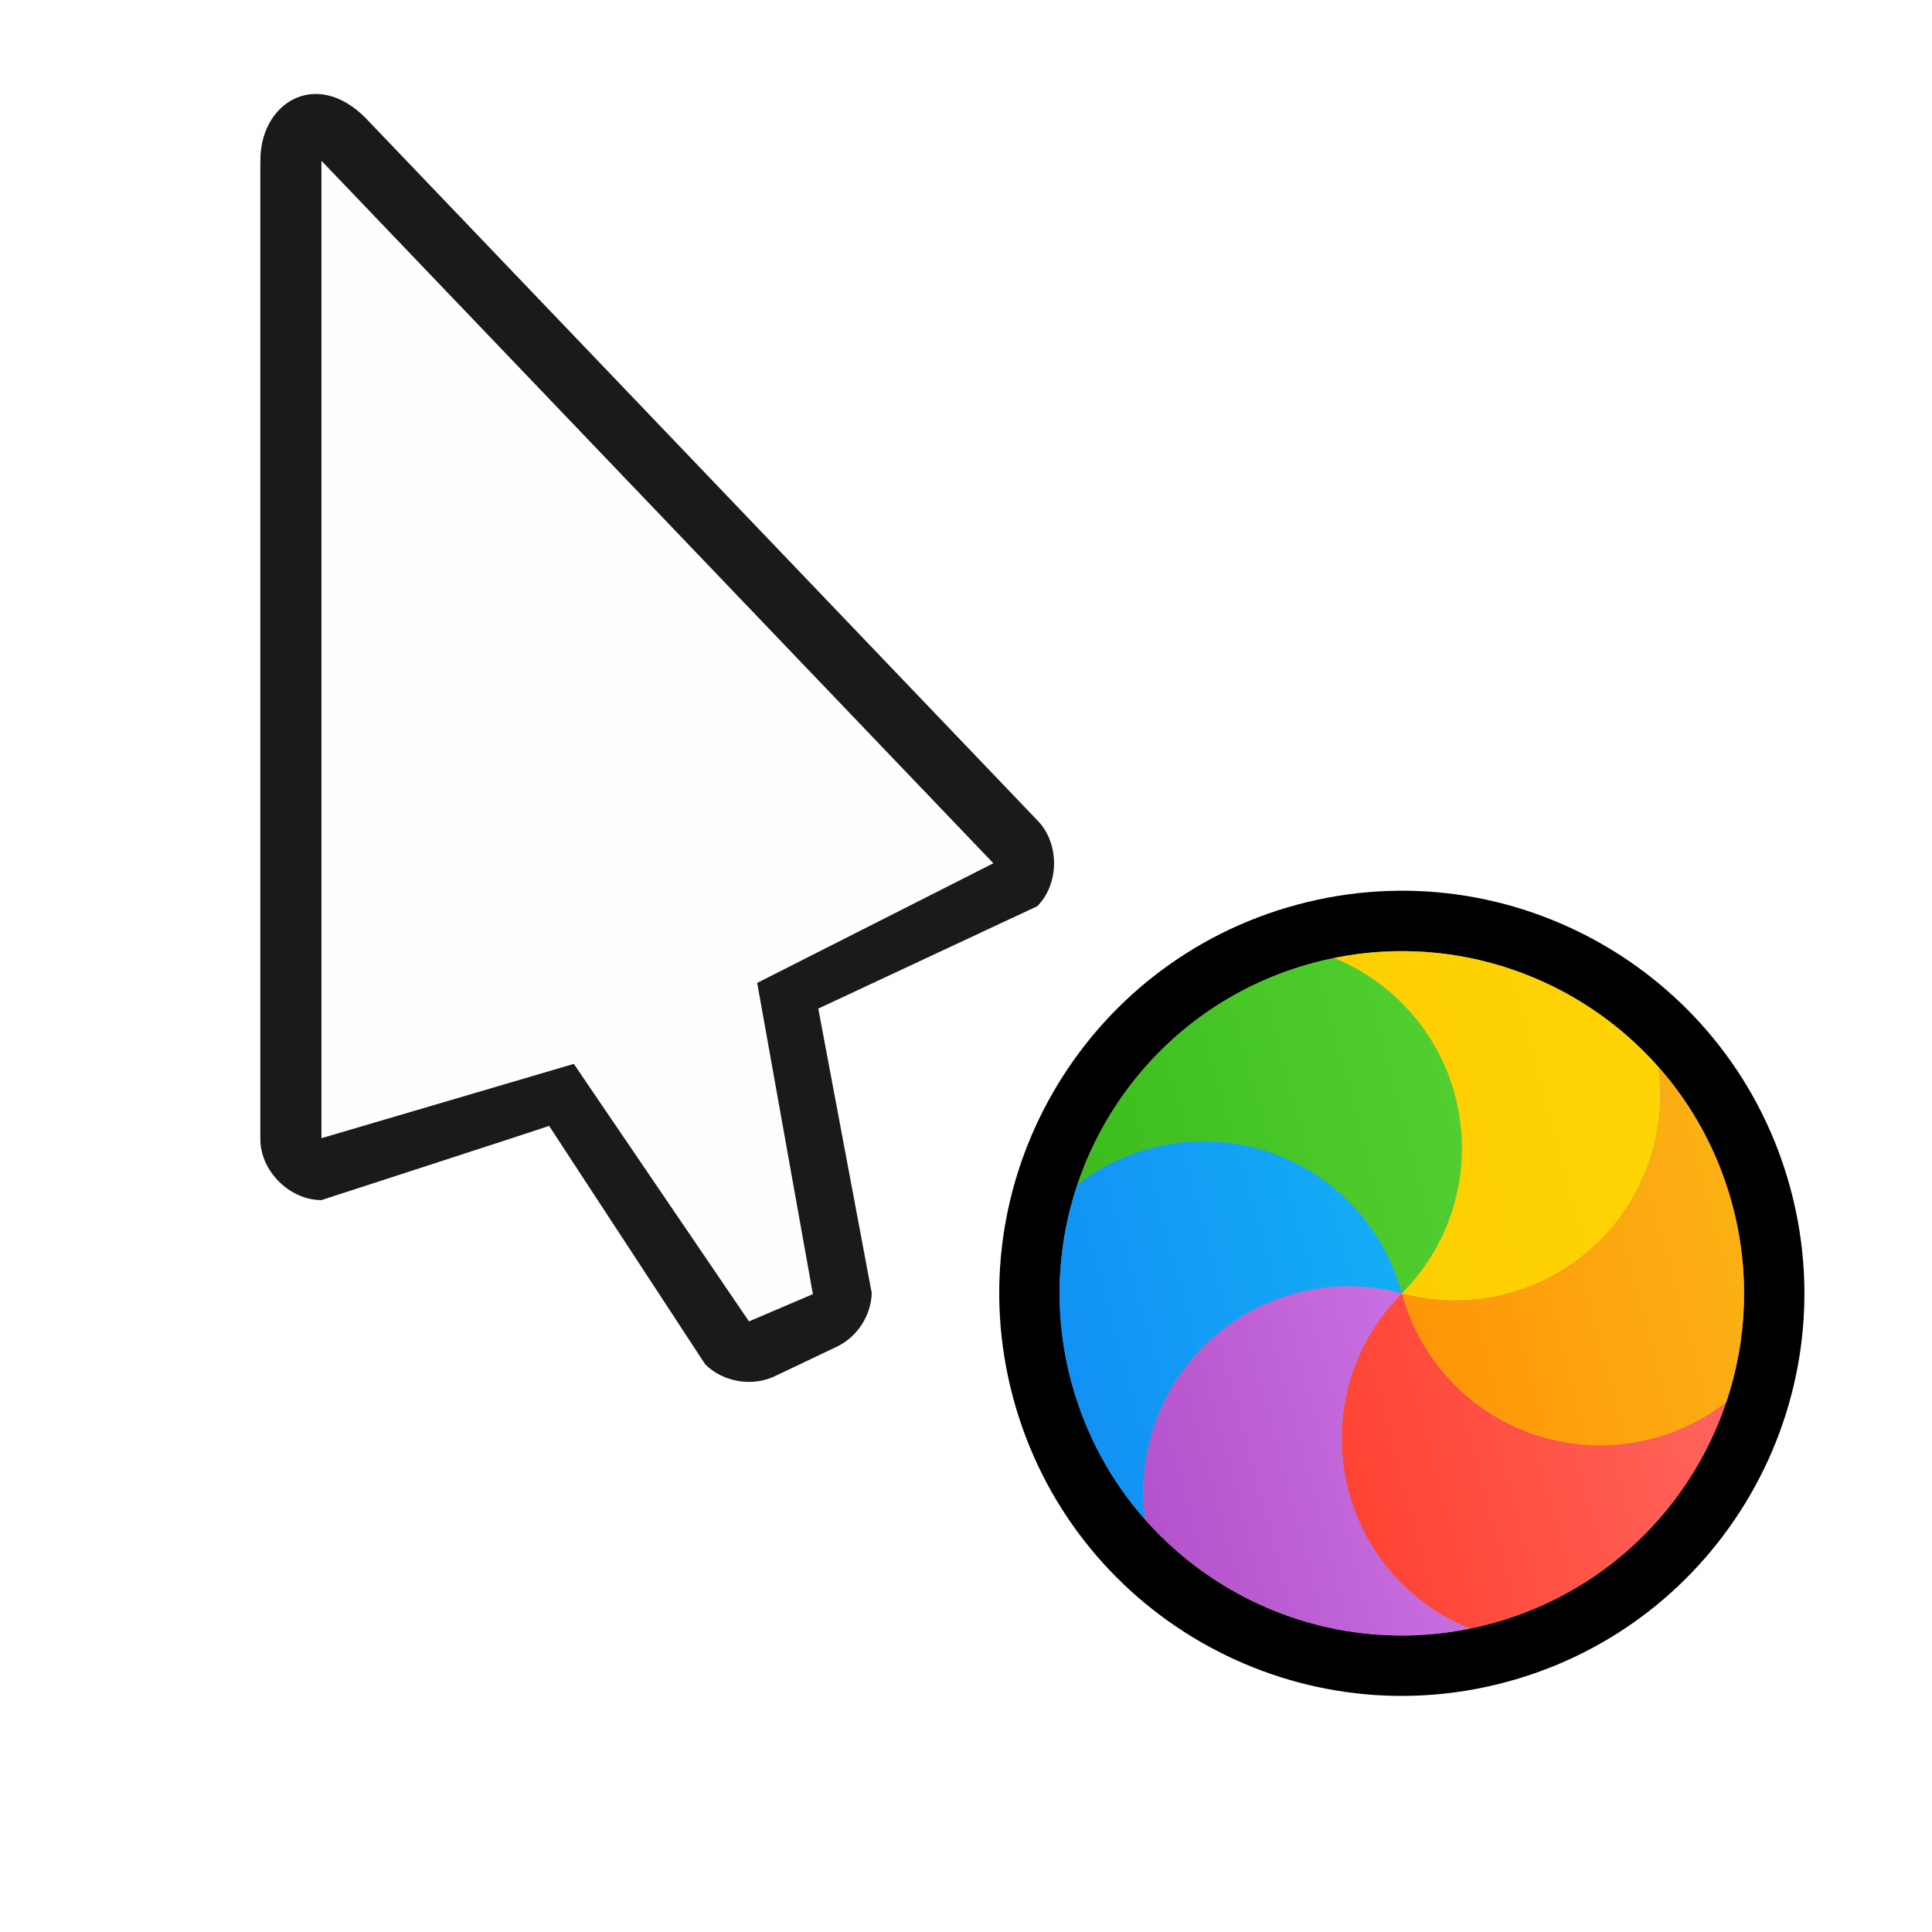
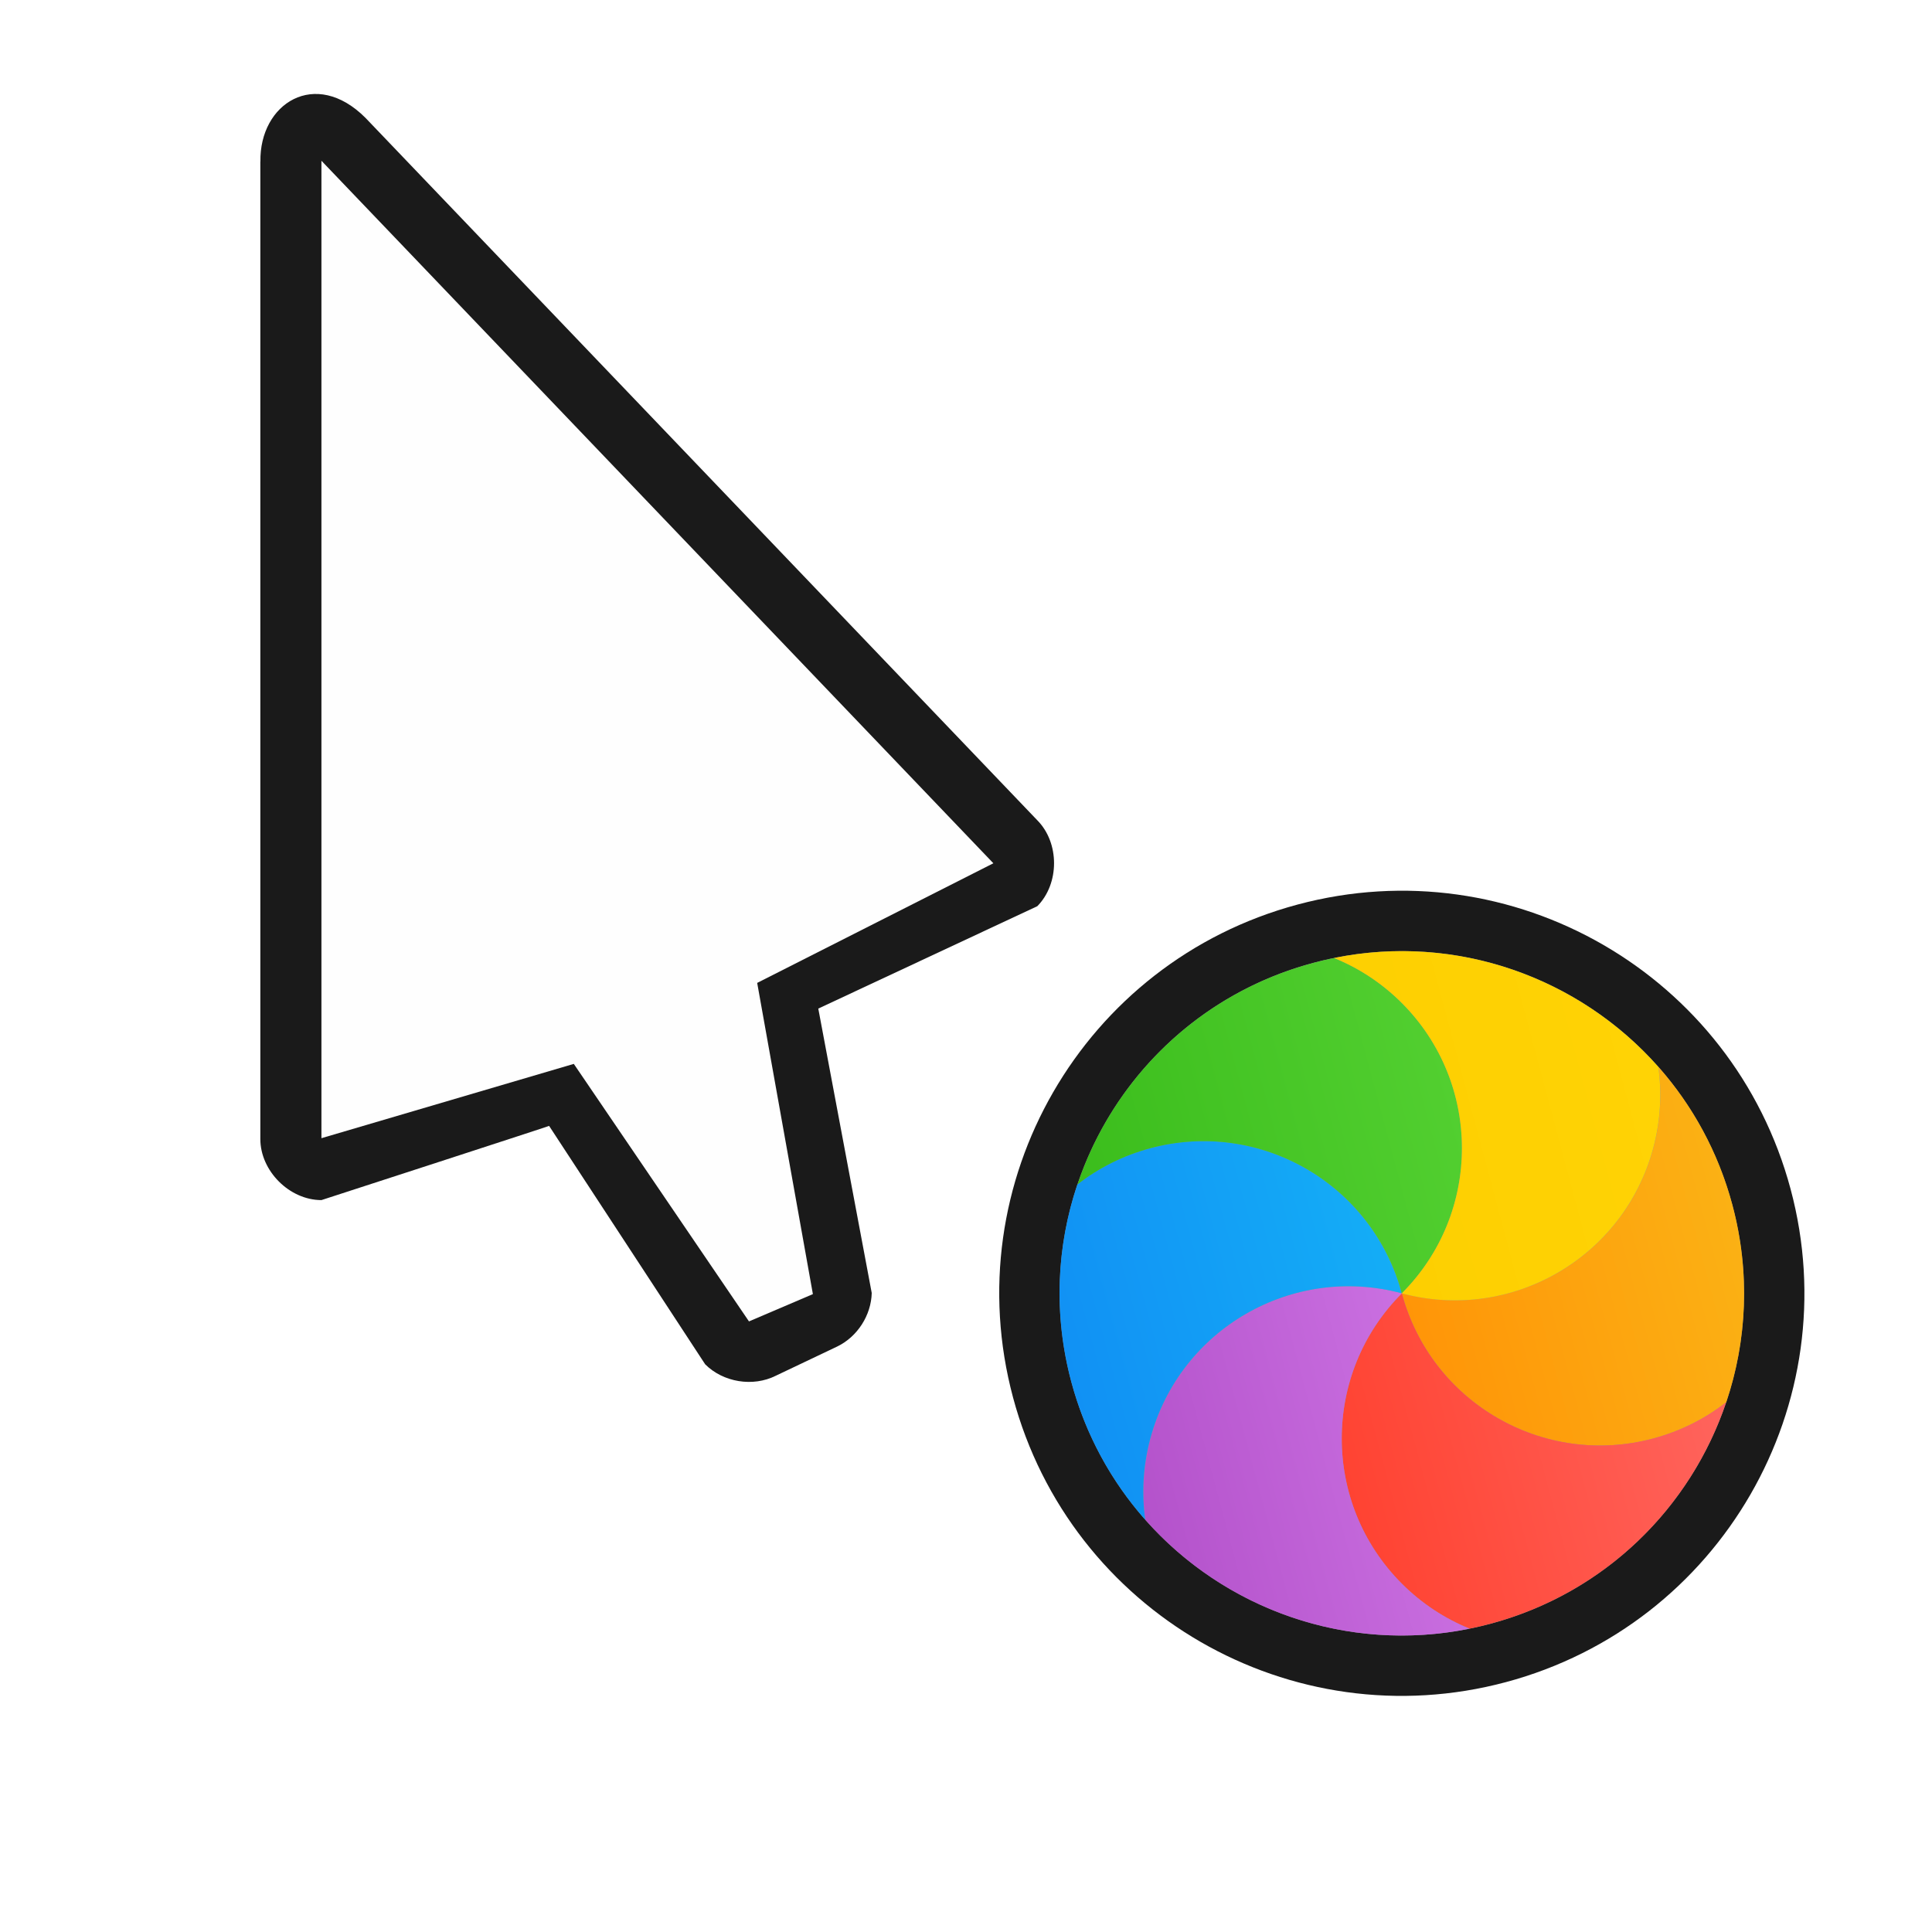
<svg xmlns="http://www.w3.org/2000/svg" height="240" viewBox="0 0 24 24" width="240" version="1.1" id="svg62">
  <defs id="defs66" />
  <linearGradient id="a" gradientTransform="matrix(0.4579123,0,0,0.4380064,8.607332,9.250079)" gradientUnits="userSpaceOnUse" x1="17.871" x2="17.871" y1="7.669" y2="17.893">
    <stop offset="0" stop-color="#fbb114" id="stop2" />
    <stop offset="1" stop-color="#ff9508" id="stop4" />
  </linearGradient>
  <linearGradient id="b" gradientTransform="matrix(0.4206575,0,0,0.4767976,8.607332,9.250079)" gradientUnits="userSpaceOnUse" x1="23.954" x2="23.954" y1="8.61" y2="19.256">
    <stop offset="0" stop-color="#ff645d" id="stop7" />
    <stop offset="1" stop-color="#ff4332" id="stop9" />
  </linearGradient>
  <linearGradient id="c" gradientTransform="matrix(0.4914857,0,0,0.4080861,8.607332,9.250079)" gradientUnits="userSpaceOnUse" x1="20.127" x2="20.127" y1="19.205" y2="29.033">
    <stop offset="0" stop-color="#ca70e1" id="stop12" />
    <stop offset="1" stop-color="#b452cb" id="stop14" />
  </linearGradient>
  <linearGradient id="d" gradientTransform="matrix(0.4579123,0,0,0.4380064,8.607332,9.250079)" gradientUnits="userSpaceOnUse" x1="16.36" x2="16.36" y1="17.893" y2="28.118">
    <stop offset="0" stop-color="#14adf6" id="stop17" />
    <stop offset="1" stop-color="#1191f4" id="stop19" />
  </linearGradient>
  <linearGradient id="e" gradientTransform="matrix(0.4206575,0,0,0.4767976,8.607332,9.250079)" gradientUnits="userSpaceOnUse" x1="13.308" x2="13.308" y1="13.619" y2="24.265">
    <stop offset="0" stop-color="#52cf30" id="stop22" />
    <stop offset="1" stop-color="#3bbd1c" id="stop24" />
  </linearGradient>
  <linearGradient id="f" gradientTransform="matrix(0.4914857,0,0,0.4080861,8.607332,9.250079)" gradientUnits="userSpaceOnUse" x1="11.766" x2="11.766" y1="9.377" y2="19.205">
    <stop offset="0" stop-color="#ffd305" id="stop27" />
    <stop offset="1" stop-color="#fdcf01" id="stop29" />
  </linearGradient>
  <filter id="g" color-interpolation-filters="sRGB" height="1.272" width="1.441" x="-.22" y="-.136">
    <feGaussianBlur stdDeviation=".905" id="feGaussianBlur32" />
  </filter>
  <filter id="h" color-interpolation-filters="sRGB" height="1.336" width="1.336" x="-.168" y="-.168">
    <feGaussianBlur stdDeviation=".7" id="feGaussianBlur35" />
  </filter>
  <path d="m3.234 2.007v12.142c0.0.397.362.759.759.759 0 0 2.946-.956 2.828-.922l1.939 2.962c.224.224.594.284.877.142l.765-.364c.249-.121.42-.387.427-.664l-.664-3.533 2.721-1.272c.277-.281.277-.787 0-1.067l-8.347-8.727c-.622-.622-1.317-.178-1.304.545z" fill="#1a1a1a" stroke-width=".759" id="path38" />
  <path d="m3.993 14.139v-12.142l8.347 8.727-2.934 1.486.692 3.866-.794.339-2.176-3.199z" fill="#fefefe" stroke-width=".759" id="path40" />
  <g fill-rule="evenodd" id="g60" transform="rotate(75,17.414,16.066)">
-     <circle cx="17.414" cy="16.066" fill="#1a1a1afff" r="5" stroke-width="0.455" id="circle42" />
+     <circle cx="17.414" cy="16.066" fill="#1a1a1a" r="5" stroke-width="0.455" id="circle42" />
    <circle cx="17.414" cy="16.066" fill="#959595" r="4.25" stroke-width="0.423" id="circle44" />
    <animateTransform attributeName="transform" type="rotate" from="0 17.414 16.066" to="360 17.414 16.066" additive="sum" begin="0s" dur="0.6s" repeatCount="1" />
    <g stroke-width="0.445" transform="matrix(0.9489808,0,0,0.9489808,1.808314,-0.149646)" id="g58">
      <path d="m 18.921,13.355 c 0.136,0.321 0.211,0.674 0.211,1.045 0,1.484 -1.203,2.687 -2.687,2.687 0.742,-1.285 0.302,-2.929 -0.984,-3.671 -0.321,-0.185 -0.665,-0.297 -1.011,-0.34 0.601,-0.299 1.278,-0.468 1.995,-0.468 0.916,0 1.767,0.275 2.476,0.746 z" fill="url(#a)" id="path46" style="fill:url(#a)" />
      <path d="m 20.915,17.366 c -0.21,0.278 -0.478,0.519 -0.799,0.705 -1.285,0.742 -2.929,0.302 -3.671,-0.984 1.484,0 2.687,-1.203 2.687,-2.687 0,-0.371 -0.075,-0.724 -0.211,-1.045 1.207,0.802 2.002,2.174 2.002,3.732 0,0.094 -0.003,0.187 -0.009,0.279 z" fill="url(#b)" id="path48" style="fill:url(#b)" />
      <path d="m 18.44,21.098 c -0.346,-0.043 -0.69,-0.155 -1.011,-0.34 -1.285,-0.742 -1.726,-2.385 -0.984,-3.671 0.742,1.285 2.385,1.726 3.671,0.984 0.321,-0.185 0.589,-0.427 0.799,-0.705 -0.101,1.638 -1.081,3.037 -2.475,3.732 z" fill="url(#c)" id="path50" style="fill:url(#c)" />
      <path d="m 13.968,20.82 c -0.136,-0.321 -0.211,-0.674 -0.211,-1.045 0,-1.484 1.203,-2.687 2.687,-2.687 -0.742,1.285 -0.302,2.929 0.984,3.671 0.321,0.186 0.665,0.297 1.011,0.34 -0.601,0.299 -1.278,0.468 -1.995,0.468 -0.916,0 -1.767,-0.275 -2.476,-0.746 z" fill="url(#d)" id="path52" style="fill:url(#d)" />
      <path d="m 11.975,16.809 c 0.21,-0.278 0.478,-0.519 0.799,-0.705 1.285,-0.742 2.929,-0.302 3.671,0.984 -1.484,0 -2.687,1.203 -2.687,2.687 0,0.371 0.075,0.724 0.211,1.045 -1.207,-0.802 -2.002,-2.174 -2.002,-3.732 0,-0.094 0.003,-0.187 0.009,-0.279 z" fill="url(#e)" id="path54" style="fill:url(#e)" />
      <path d="m 14.45,13.077 c 0.346,0.043 0.69,0.155 1.011,0.34 1.285,0.742 1.726,2.385 0.984,3.671 -0.742,-1.285 -2.385,-1.726 -3.671,-0.984 -0.321,0.185 -0.589,0.427 -0.799,0.705 0.101,-1.638 1.081,-3.037 2.475,-3.732 z" fill="url(#f)" id="path56" style="fill:url(#f)" />
    </g>
  </g>
</svg>
